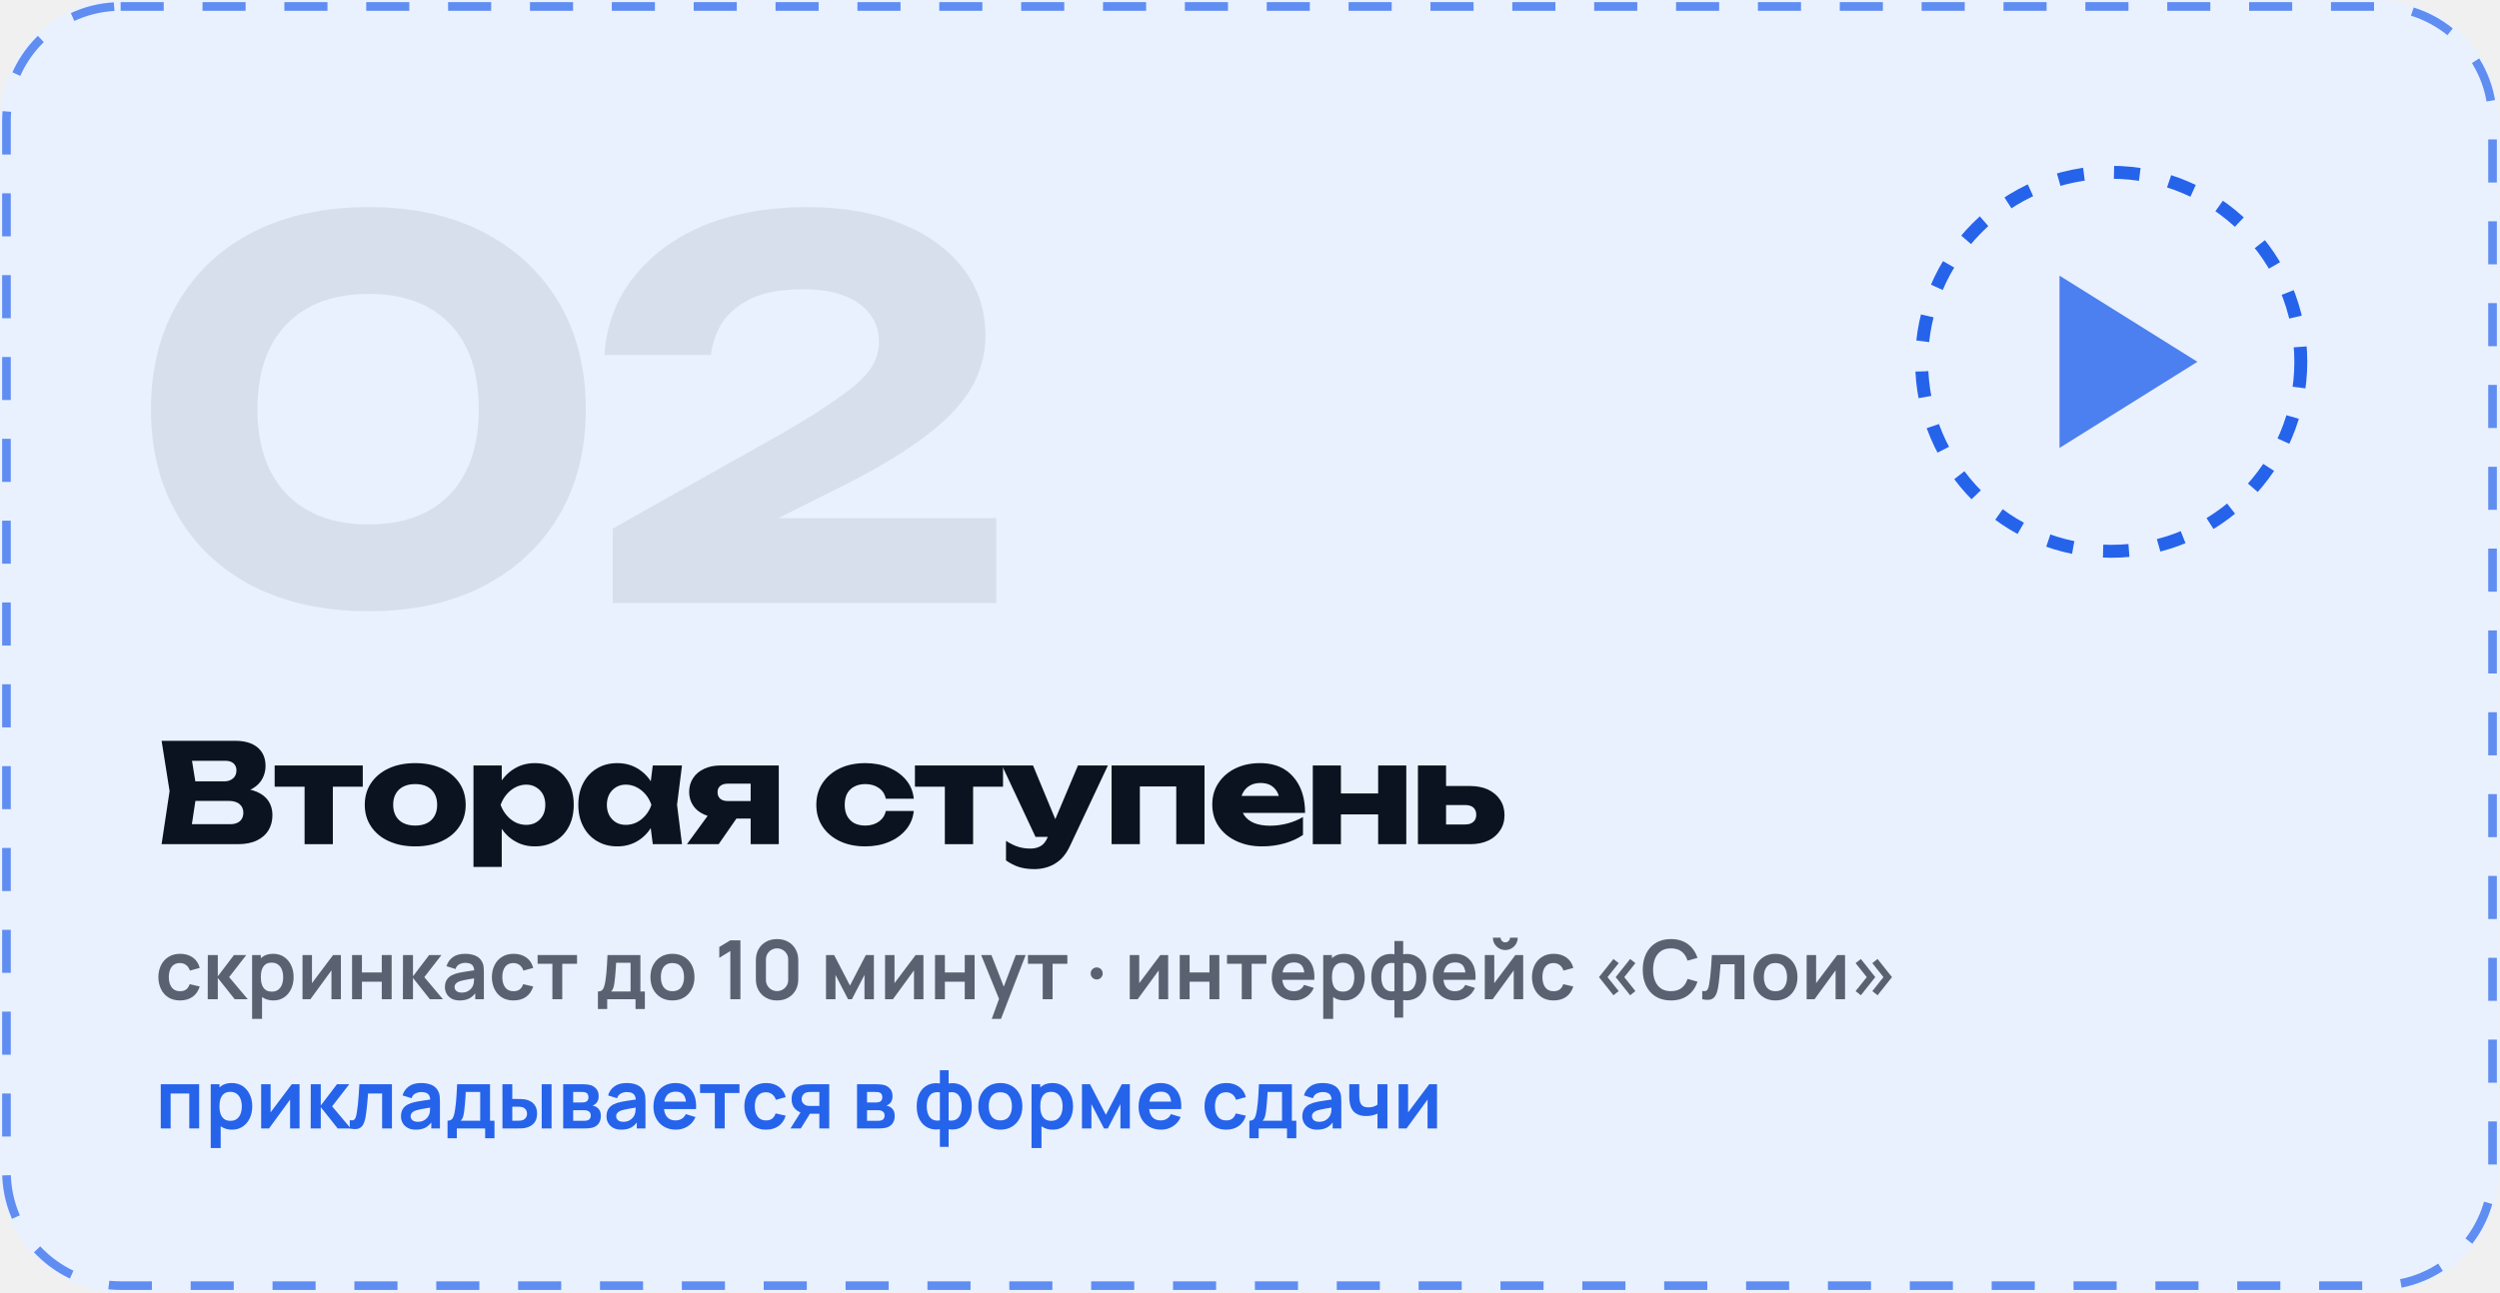
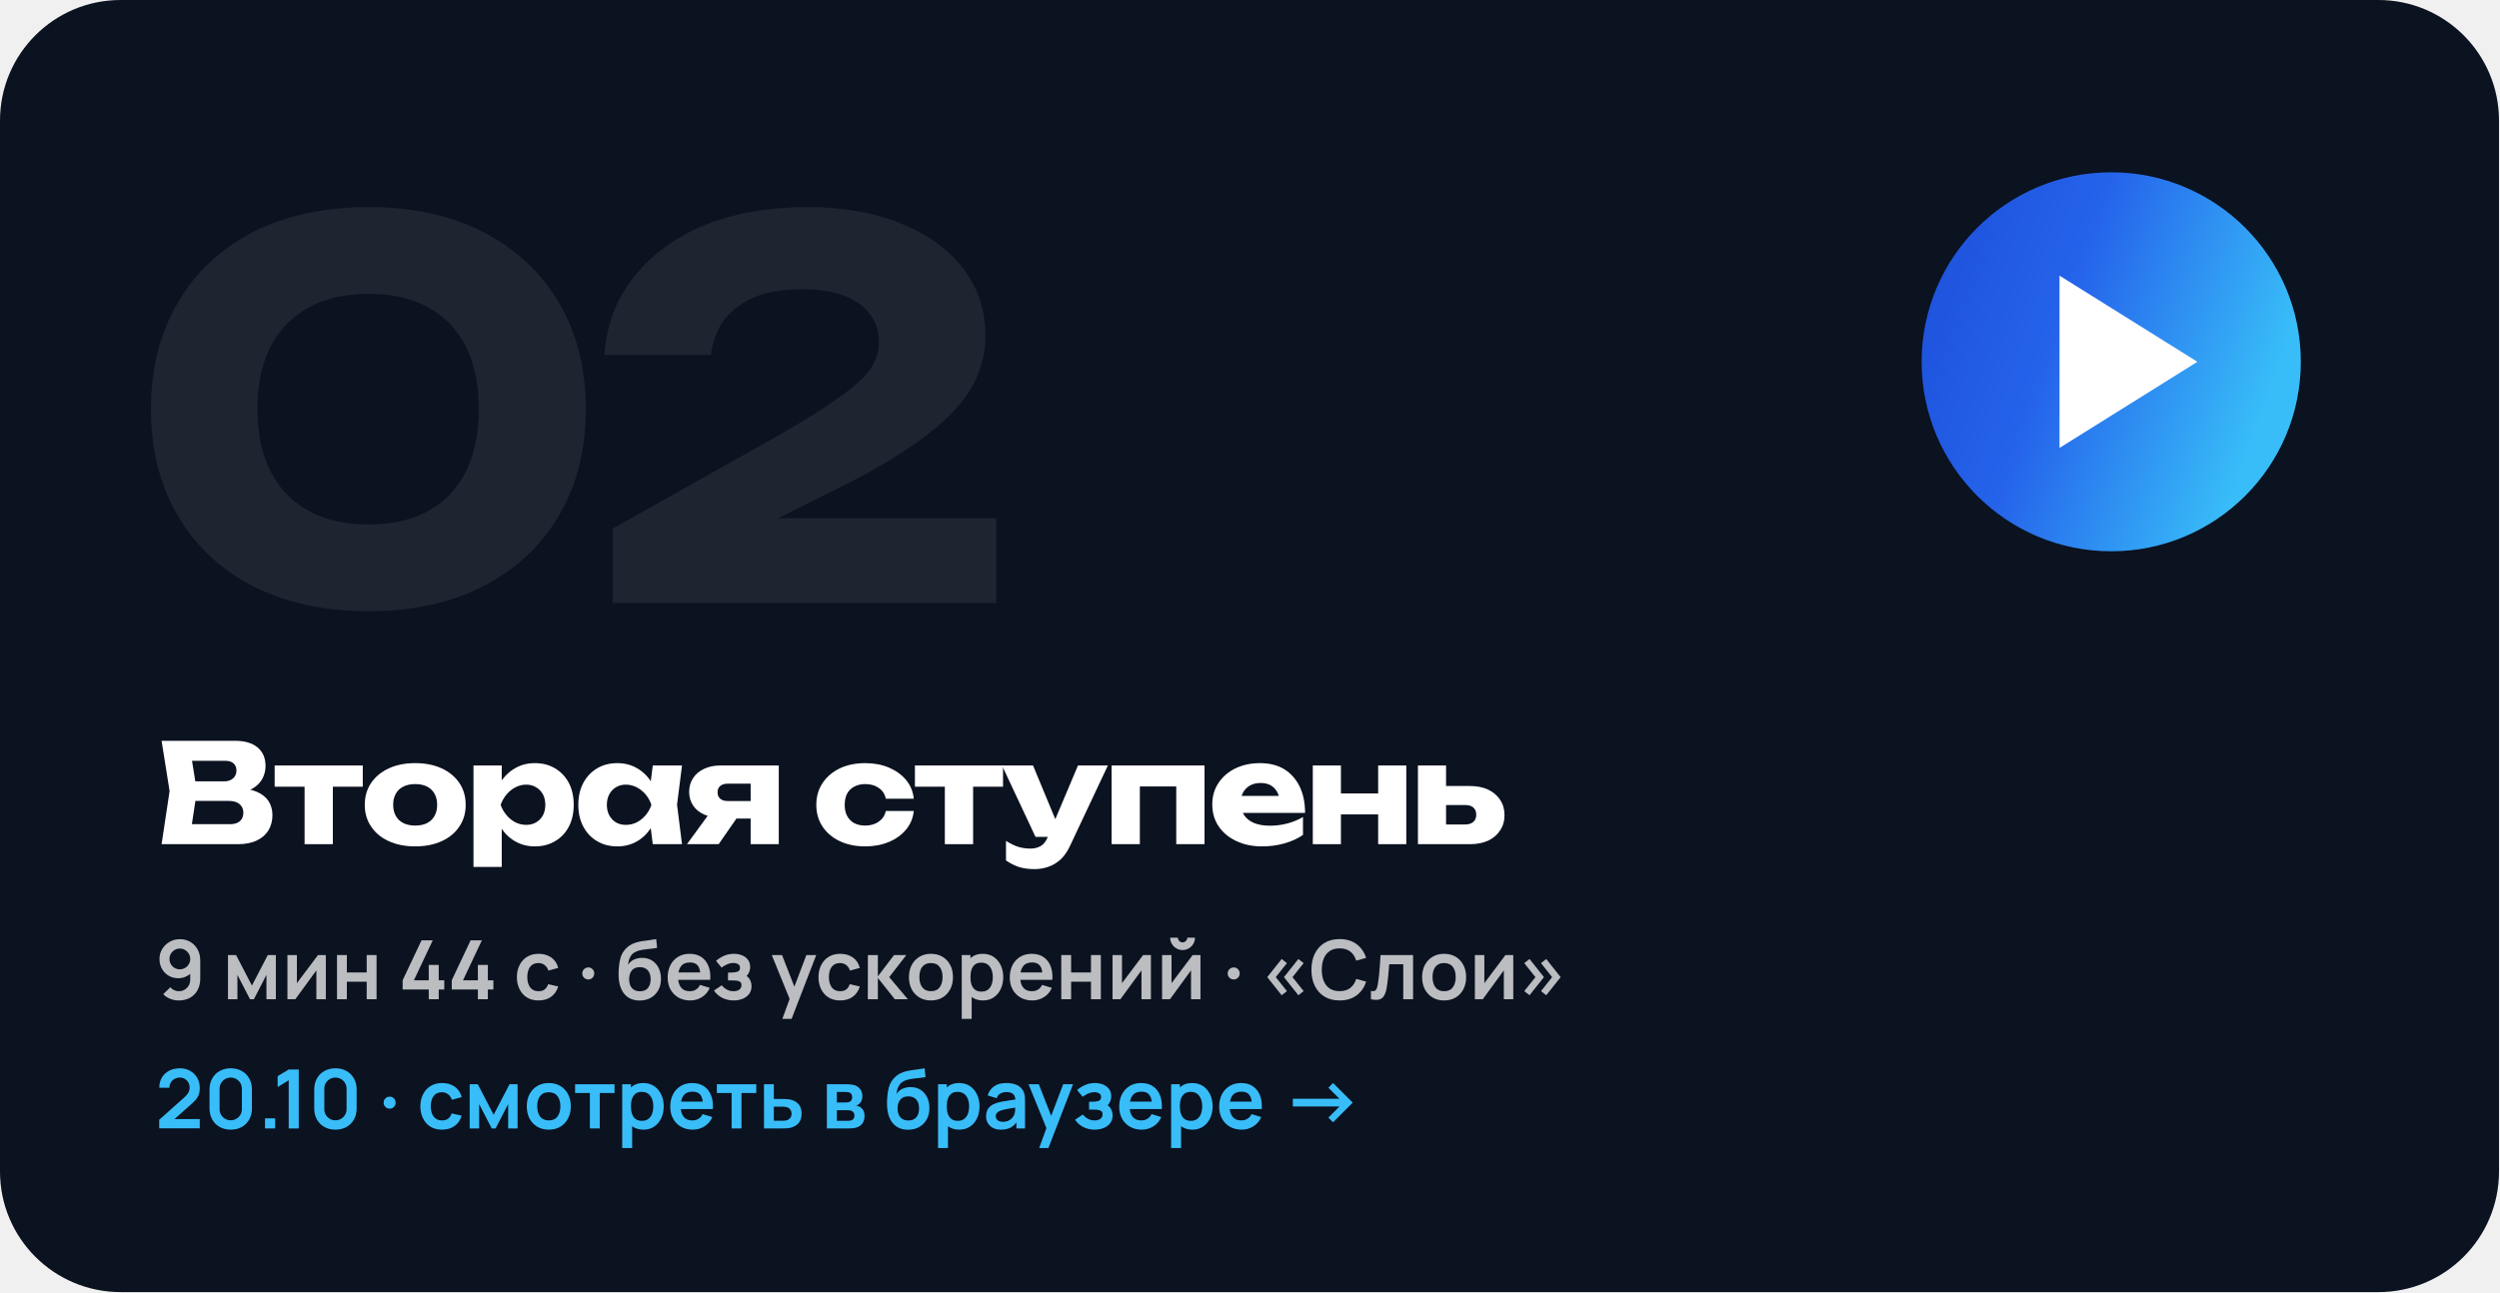
<svg xmlns="http://www.w3.org/2000/svg" width="580" height="300" viewBox="0 0 580 300" role="img" aria-labelledby="t d">
  <defs>
    <linearGradient id="cta" x1="0" y1="0" x2="1" y2="0.35">
      <stop offset="0" stop-color="#1D4ED8" />
      <stop offset=".45" stop-color="#2563EB" />
      <stop offset="1.4" stop-color="#38BDF8" />
    </linearGradient>
    <path id="U-zero" d="M463 -16Q335 -16 240 32Q145 81 94 169Q42 257 42 375Q42 493 94 581Q145 669 240 718Q335 766 463 766Q590 766 684 718Q779 669 831 581Q883 493 883 375Q883 257 831 169Q779 81 684 32Q590 -16 463 -16ZM463 152Q564 152 620 210Q676 269 676 375Q676 482 620 540Q564 598 463 598Q362 598 305 540Q248 482 248 375Q248 269 305 210Q362 152 463 152Z" />
    <path id="U-two" d="M34 480Q40 568 92 632Q144 697 230 732Q317 766 426 766Q530 766 608 734Q685 703 728 647Q771 591 771 517Q771 460 740 410Q709 361 643 314Q577 266 470 214L264 111L256 164H792V0H50V144L372 325Q447 368 488 398Q530 427 548 452Q565 477 565 505Q565 536 548 558Q532 581 499 594Q466 607 418 607Q358 607 320 590Q282 572 263 544Q244 515 240 480Z" />
    <path id="U-uni0412" d="M578 367 595 406Q682 404 738 380Q795 355 823 312Q851 268 851 211Q851 150 823 102Q795 55 740 28Q684 0 601 0H47L105 385L47 750H581Q685 750 743 702Q801 653 801 567Q801 520 779 477Q757 434 708 404Q660 375 578 367ZM252 48 172 145H545Q590 145 615 167Q640 189 640 228Q640 267 613 290Q586 314 533 314H225V456H505Q541 456 566 478Q590 499 590 536Q590 566 569 586Q548 605 509 605H173L252 702L303 385Z" />
    <path id="U-uni0442" d="M231 501H436V0H231ZM14 571H653V417H14Z" />
    <path id="U-uni043E" d="M396 -16Q286 -16 204 22Q122 59 76 128Q30 196 30 285Q30 376 76 444Q122 512 204 550Q286 588 396 588Q505 588 588 550Q670 512 716 444Q762 376 762 285Q762 196 716 128Q670 59 588 22Q505 -16 396 -16ZM396 135Q446 135 482 153Q517 171 536 205Q555 239 555 285Q555 333 536 366Q517 400 482 418Q446 436 396 436Q346 436 310 418Q274 400 255 366Q236 333 236 286Q236 239 255 205Q274 171 310 153Q346 135 396 135Z" />
    <path id="U-uni0440" d="M56 571H261V407L252 383V223L261 176V-165H56ZM196 285Q209 378 250 446Q292 513 356 550Q420 588 501 588Q585 588 648 550Q712 512 748 444Q783 376 783 285Q783 196 748 128Q712 59 648 22Q585 -16 501 -16Q420 -16 356 22Q292 59 251 127Q210 195 196 285ZM577 285Q577 328 560 361Q542 394 510 413Q479 432 439 432Q398 432 361 413Q324 394 296 361Q268 328 253 285Q268 243 296 210Q324 177 361 158Q398 140 439 140Q479 140 510 158Q542 177 560 210Q577 243 577 285Z" />
    <path id="U-uni0430" d="M572 0 546 206 573 285 546 364 572 571H784L748 286L784 0ZM620 285Q606 195 564 127Q523 59 460 22Q396 -16 315 -16Q231 -16 168 22Q104 59 68 128Q32 196 32 285Q32 376 68 444Q104 512 168 550Q231 588 315 588Q396 588 460 550Q523 513 565 446Q607 378 620 285ZM239 285Q239 243 256 210Q274 177 305 158Q336 140 376 140Q418 140 455 158Q492 177 520 210Q548 243 562 285Q548 328 520 361Q492 394 455 413Q418 432 376 432Q336 432 305 413Q274 394 256 361Q239 328 239 285Z" />
    <path id="U-uni044F" d="M541 313V186H268L266 192Q199 192 148 215Q96 238 68 280Q39 323 39 379Q39 437 68 480Q96 523 148 547Q199 571 266 571H689V0H485V521L541 439H318Q284 439 264 422Q245 406 245 377Q245 347 264 330Q284 313 318 313ZM438 267 253 0H23L218 267Z" />
    <path id="U-uni0441" d="M737 241Q729 164 681 106Q633 48 556 16Q480 -16 385 -16Q280 -16 200 22Q120 60 75 128Q30 196 30 285Q30 375 75 443Q120 511 200 550Q280 588 385 588Q480 588 556 556Q633 523 681 466Q729 408 737 330H534Q523 381 483 408Q443 436 385 436Q340 436 306 418Q273 401 254 368Q236 334 236 285Q236 237 254 204Q273 170 306 152Q340 135 385 135Q443 135 484 164Q524 193 534 241Z" />
    <path id="U-uni0443" d="M244 -181Q181 -181 132 -166Q83 -150 37 -118V24Q84 -6 125 -19Q166 -32 215 -32Q256 -32 288 -14Q320 4 340 52L559 571H776L502 -11Q473 -74 432 -112Q390 -149 342 -165Q294 -181 244 -181ZM251 53 8 571H233L448 53Z" />
    <path id="U-uni043F" d="M730 571V0H525V512L619 419H167L261 512V0H56V571Z" />
    <path id="U-uni0435" d="M391 -16Q287 -16 206 22Q124 60 77 128Q30 197 30 288Q30 377 75 444Q120 512 198 550Q277 588 376 588Q479 588 552 544Q624 499 664 418Q703 337 703 227H195V350H588L521 307Q517 351 499 382Q481 412 452 428Q422 444 381 444Q336 444 304 426Q272 408 254 376Q236 345 236 303Q236 249 260 212Q285 174 332 154Q380 134 449 134Q512 134 574 150Q637 167 688 197V67Q629 27 554 6Q478 -16 391 -16Z" />
    <path id="U-uni043D" d="M56 571H260V0H56ZM530 571H734V0H530ZM174 368H607V216H174Z" />
    <path id="U-uni044C" d="M56 0V571H260V50L197 143H399Q437 143 458 162Q479 180 479 214Q479 247 458 266Q437 284 399 284H196V422H433Q509 422 565 396Q621 369 652 322Q684 274 684 211Q684 147 652 100Q621 52 566 26Q510 0 436 0Z" />
-     <path id="M-uni0441" d="M609 -30Q442 -30 324 44Q206 119 144 248Q81 377 80 540Q81 706 146 834Q210 963 329 1036Q448 1110 612 1110Q796 1110 924 1018Q1051 925 1090 765L850 700Q822 787 757 836Q692 884 609 884Q515 884 454 840Q393 795 364 717Q335 639 335 540Q335 386 404 291Q473 196 609 196Q705 196 760 240Q816 284 844 367L1090 312Q1040 147 915 58Q790 -30 609 -30Z" />
-     <path id="M-uni043A" d="M138 0 140 1080H384V560L779 1080H1080L661 540L1116 0H797L384 520V0Z" />
-     <path id="M-uni0440" d="M659 -30Q501 -30 394 45Q287 120 233 250Q179 379 179 540Q179 703 233 832Q287 961 392 1036Q496 1110 650 1110Q803 1110 916 1036Q1028 961 1090 832Q1152 704 1152 540Q1152 378 1091 249Q1030 120 919 45Q808 -30 659 -30ZM138 -480V1080H351V322H381V-480ZM622 186Q716 186 777 233Q838 280 868 360Q897 441 897 540Q897 638 867 718Q837 799 774 846Q711 894 614 894Q522 894 464 850Q406 805 378 726Q351 646 351 540Q351 435 378 355Q406 275 466 230Q525 186 622 186Z" />
+     <path id="M-nine" d="M605 1468Q746 1468 859 1402Q972 1335 1038 1218Q1103 1100 1103 947V508Q1103 345 1038 224Q972 102 854 36Q736 -30 578 -30Q469 -30 372 8Q275 45 198 123L371 292Q410 247 464 222Q519 196 578 196Q662 196 725 236Q788 275 823 338Q858 402 858 475V714L901 666Q840 594 753 554Q666 513 570 513Q435 513 330 575Q226 637 166 744Q107 850 107 985Q107 1120 175 1230Q243 1339 356 1404Q470 1468 605 1468ZM605 1238Q535 1238 477 1204Q419 1170 385 1112Q351 1055 351 985Q351 915 384 857Q418 799 476 765Q533 731 603 731Q673 731 731 765Q789 799 824 857Q858 915 858 985Q858 1053 824 1110Q790 1168 732 1203Q675 1238 605 1238Z" />
+     <path id="M-uni043C" d="M138 0V1080H336L723 334L1111 1080H1308V0H1078V595L771 0H676L369 595V0Z" />
    <path id="M-uni0438" d="M1076 1080V0H845V705L331 0H138V1080H369V393L885 1080Z" />
    <path id="M-uni043D" d="M138 0V1080H379V654H864V1080H1105V0H864V428H379V0Z" />
-     <path id="M-uni0430" d="M442 -30Q325 -30 244 14Q163 59 122 133Q80 207 80 296Q80 374 106 436Q132 499 186 544Q240 590 326 619Q391 640 478 657Q566 674 668 688Q771 703 883 720L797 671Q798 783 747 836Q696 889 575 889Q502 889 434 855Q366 821 339 738L119 807Q159 944 272 1027Q384 1110 575 1110Q719 1110 828 1063Q938 1016 991 909Q1020 852 1026 792Q1032 733 1032 663V0H821V234L856 196Q783 79 686 24Q588 -30 442 -30ZM490 162Q572 162 630 191Q688 220 722 262Q757 304 769 341Q788 387 790 446Q793 506 793 543L867 521Q758 504 680 491Q602 478 546 466Q490 455 447 441Q405 426 376 406Q347 386 332 360Q316 334 316 299Q316 259 336 228Q356 198 394 180Q433 162 490 162Z" />
-     <path id="M-uni0442" d="M411 0V866H50V1080H1013V866H652V0Z" />
-     <path id="M-uni0434" d="M60 -240V189Q148 189 185 249Q222 309 244 457Q258 545 267 643Q276 741 282 850Q289 959 294 1080H1098V189H1207V-240H979V0H287V-240ZM383 189H858V891H505Q502 831 498 768Q494 706 489 644Q484 582 478 526Q473 469 466 421Q455 337 439 283Q423 229 383 189Z" />
+     <path id="M-four" d="M738 0V238H100V463L561 1440H836L375 463H738V838H982V463H1117V238H982V0Z" />
+     <path id="M-uni0441" d="M609 -30Q442 -30 324 44Q206 119 144 248Q81 377 80 540Q81 706 146 834Q210 963 329 1036Q448 1110 612 1110Q796 1110 924 1018Q1051 925 1090 765L850 700Q822 787 757 836Q692 884 609 884Q515 884 454 840Q393 795 364 717Q335 639 335 540Q335 386 404 291Q473 196 609 196Q705 196 760 240Q816 284 844 367L1090 312Q1040 147 915 58Q790 -30 609 -30Z" />
+     <path id="M-periodcentered" d="M270 483Q207 483 164 525Q120 567 120 630Q120 693 164 735Q207 777 270 777Q328 777 370 735Q413 693 413 630Q413 567 370 525Q328 483 270 483Z" />
+     <path id="M-uni0431" d="M589 -32Q435 -30 327 37Q219 104 158 226Q97 348 84 514Q78 599 83 704Q88 809 105 909Q122 1009 152 1079Q183 1149 233 1208Q283 1268 341 1308Q407 1354 484 1379Q562 1404 647 1418Q732 1431 822 1442Q912 1453 1000 1470L1022 1257Q966 1243 892 1236Q819 1228 740 1219Q662 1210 591 1193Q520 1176 468 1143Q396 1099 358 1017Q320 935 313 844Q375 936 468 974Q560 1011 655 1011Q799 1011 902 943Q1006 875 1062 758Q1117 642 1117 499Q1117 339 1050 219Q983 99 864 33Q745 -33 589 -32ZM601 194Q731 194 798 274Q864 355 864 489Q864 626 796 705Q727 784 601 784Q473 784 406 705Q339 626 339 489Q339 349 407 272Q475 194 601 194Z" />
+     <path id="M-uni0435" d="M631 -30Q467 -30 343 41Q219 112 150 238Q80 364 80 528Q80 705 148 836Q216 966 337 1038Q458 1110 617 1110Q785 1110 902 1032Q1020 953 1077 810Q1134 667 1120 473H881V561Q880 737 819 818Q758 899 627 899Q479 899 407 808Q335 716 335 540Q335 376 407 286Q479 196 617 196Q706 196 770 236Q835 275 870 350L1108 278Q1046 132 916 51Q787 -30 631 -30ZM259 473V655H1002V473Z" />
+     <path id="M-uni0437" d="M524 -30Q370 -30 243 35Q116 100 43 213L233 340Q291 271 362 234Q433 196 520 196Q611 196 663 236Q715 276 715 343Q715 402 680 426Q645 451 588 456Q531 461 466 461H386V652H465Q556 652 618 673Q679 694 679 766Q679 831 631 858Q583 886 519 886Q441 886 365 853Q289 820 229 773L93 937Q183 1017 294 1064Q405 1110 531 1110Q635 1110 726 1074Q816 1038 872 966Q927 894 927 788Q927 712 894 645Q862 578 791 518L788 596Q843 573 882 532Q920 491 940 436Q961 381 961 319Q961 206 901 128Q841 50 742 10Q642 -30 524 -30Z" />
+     <path id="M-uni0443" d="M282 -480 490 91 494 -77 23 1080H274L608 224H544L869 1080H1110L508 -480Z" />
+     <path id="M-uni043A" d="M138 0 140 1080H384V560L779 1080H1080L661 540L1116 0H797L384 520V0Z" />
    <path id="M-uni043E" d="M617 -30Q455 -30 334 43Q213 116 146 244Q80 373 80 540Q80 710 148 838Q216 966 337 1038Q458 1110 617 1110Q780 1110 901 1037Q1022 964 1089 836Q1156 707 1156 540Q1156 372 1088 244Q1021 115 900 42Q779 -30 617 -30ZM617 196Q761 196 831 292Q901 388 901 540Q901 697 830 790Q759 884 617 884Q520 884 458 840Q395 797 365 720Q335 642 335 540Q335 383 406 290Q478 196 617 196Z" />
-     <path id="M-one" d="M390 0V1177L120 1012V1278L390 1440H636V0Z" />
-     <path id="M-zero" d="M658 -30Q505 -30 388 36Q271 101 206 218Q140 335 140 488V952Q140 1105 206 1222Q271 1339 388 1404Q505 1470 658 1470Q811 1470 928 1404Q1044 1339 1110 1222Q1176 1105 1176 952V488Q1176 335 1110 218Q1044 101 928 36Q811 -30 658 -30ZM658 199Q734 199 796 236Q858 272 894 334Q930 395 930 471V970Q930 1047 894 1108Q858 1170 796 1206Q734 1243 658 1243Q582 1243 520 1206Q458 1170 422 1108Q386 1047 386 970V471Q386 395 422 334Q458 272 520 236Q582 199 658 199Z" />
-     <path id="M-uni043C" d="M138 0V1080H336L723 334L1111 1080H1308V0H1078V595L771 0H676L369 595V0Z" />
-     <path id="M-uni0443" d="M282 -480 490 91 494 -77 23 1080H274L608 224H544L869 1080H1110L508 -480Z" />
-     <path id="M-periodcentered" d="M270 483Q207 483 164 525Q120 567 120 630Q120 693 164 735Q207 777 270 777Q328 777 370 735Q413 693 413 630Q413 567 370 525Q328 483 270 483Z" />
-     <path id="M-uni0435" d="M631 -30Q467 -30 343 41Q219 112 150 238Q80 364 80 528Q80 705 148 836Q216 966 337 1038Q458 1110 617 1110Q785 1110 902 1032Q1020 953 1077 810Q1134 667 1120 473H881V561Q880 737 819 818Q758 899 627 899Q479 899 407 808Q335 716 335 540Q335 376 407 286Q479 196 617 196Q706 196 770 236Q835 275 870 350L1108 278Q1046 132 916 51Q787 -30 631 -30ZM259 473V655H1002V473Z" />
-     <path id="M-uni0444" d="M646 -450V-19Q488 -44 360 15Q231 74 156 207Q80 340 80 540Q80 739 156 873Q231 1007 360 1066Q488 1124 646 1099V1423H860V1099Q1018 1124 1146 1066Q1275 1007 1350 873Q1426 739 1426 540Q1426 340 1350 207Q1275 74 1146 15Q1018 -44 860 -19V-450ZM646 197V881Q565 895 504 876Q444 858 404 812Q365 767 345 698Q325 628 325 540Q325 451 346 382Q366 313 407 267Q448 221 508 202Q568 184 646 197ZM860 197Q938 184 998 202Q1058 220 1098 265Q1139 310 1160 380Q1181 449 1181 540Q1181 631 1161 700Q1141 769 1102 814Q1062 860 1002 878Q941 895 860 881Z" />
+     <path id="M-uni0440" d="M659 -30Q501 -30 394 45Q287 120 233 250Q179 379 179 540Q179 703 233 832Q287 961 392 1036Q496 1110 650 1110Q803 1110 916 1036Q1028 961 1090 832Q1152 704 1152 540Q1152 378 1091 249Q1030 120 919 45Q808 -30 659 -30ZM138 -480V1080H351V322H381V-480ZM622 186Q716 186 777 233Q838 280 868 360Q897 441 897 540Q897 638 867 718Q837 799 774 846Q711 894 614 894Q522 894 464 850Q406 805 378 726Q351 646 351 540Q351 435 378 355Q406 275 466 230Q525 186 622 186Z" />
    <path id="M-uni0439" d="M639 1202Q556 1202 487 1243Q418 1284 377 1352Q336 1421 336 1505H524Q524 1457 558 1424Q591 1390 639 1390Q687 1390 720 1424Q754 1457 754 1505H942Q942 1421 901 1352Q860 1284 791 1243Q722 1202 639 1202ZM1076 1080V0H845V705L331 0H138V1080H369V393L885 1080Z" />
    <path id="M-guillemotleft" d="M920 97 568 540 920 983 1049 882 777 540 1049 198ZM512 97 160 540 512 983 641 882 368 540 641 198Z" />
    <path id="M-uni0421" d="M749 -30Q533 -30 379 64Q225 159 142 328Q60 497 60 720Q60 943 142 1112Q225 1281 379 1376Q533 1470 749 1470Q998 1470 1164 1346Q1330 1221 1397 1010L1154 943Q1112 1084 1011 1164Q910 1243 749 1243Q604 1243 508 1178Q411 1113 362 996Q314 878 313 720Q313 562 362 444Q410 327 507 262Q604 197 749 197Q910 197 1011 277Q1112 357 1154 497L1397 430Q1330 219 1164 94Q998 -30 749 -30Z" />
    <path id="M-uni043B" d="M40 0V202Q99 191 131 204Q163 218 179 256Q195 294 207 357Q223 446 236 562Q248 678 258 810Q267 942 275 1080H1070V0H830V854H487Q482 789 475 708Q468 628 460 546Q452 464 442 390Q433 317 423 265Q400 148 358 80Q315 12 239 -8Q163 -27 40 0Z" />
    <path id="M-guillemotright" d="M252 97 123 198 396 540 123 882 252 983 604 540ZM660 97 532 198 804 540 532 882 660 983 1012 540Z" />
-     <path id="M-uni043F" d="M138 0V1080H1076V0H835V854H379V0Z" />
-     <path id="M-uni044B" d="M139 0 138 1080H379V720H500Q545 720 602 718Q658 716 696 709Q787 689 852 645Q916 601 950 530Q984 459 984 359Q984 216 910 130Q836 45 703 14Q664 5 606 2Q548 0 503 0ZM379 189H524Q546 189 573 191Q600 193 624 200Q669 212 704 254Q739 297 739 359Q739 424 704 466Q669 508 618 521Q594 527 570 529Q545 531 524 531H379ZM1097 0V1080H1338V0Z" />
+     <path id="M-two" d="M100 2V212L716 761Q788 825 816 882Q844 939 844 992Q844 1064 813 1120Q782 1177 728 1210Q673 1243 602 1243Q527 1243 470 1208Q412 1174 380 1117Q348 1060 350 994H102Q102 1138 166 1245Q231 1352 344 1411Q458 1470 607 1470Q745 1470 855 1408Q965 1347 1028 1238Q1091 1130 1091 989Q1091 886 1063 816Q1035 746 980 687Q924 628 842 556L405 169L383 229H1091V2Z" />
+     <path id="M-zero" d="M658 -30Q505 -30 388 36Q271 101 206 218Q140 335 140 488V952Q140 1105 206 1222Q271 1339 388 1404Q505 1470 658 1470Q811 1470 928 1404Q1044 1339 1110 1222Q1176 1105 1176 952V488Q1176 335 1110 218Q1044 101 928 36Q811 -30 658 -30ZM658 199Q734 199 796 236Q858 272 894 334Q930 395 930 471V970Q930 1047 894 1108Q858 1170 796 1206Q734 1243 658 1243Q582 1243 520 1206Q458 1170 422 1108Q386 1047 386 970V471Q386 395 422 334Q458 272 520 236Q582 199 658 199Z" />
+     <path id="M-period" d="M180 0V247H427V0Z" />
+     <path id="M-one" d="M390 0V1177L120 1012V1278L390 1440H636V0Z" />
+     <path id="M-uni0442" d="M411 0V866H50V1080H1013V866H652V0Z" />
+     <path id="M-uni044C" d="M139 0 138 1080H379V720H573Q618 720 674 718Q731 716 769 709Q860 689 924 645Q989 601 1023 530Q1057 459 1057 359Q1057 216 984 130Q910 45 777 14Q737 5 680 2Q622 0 576 0ZM379 189H597Q619 189 646 191Q673 193 698 200Q743 212 778 254Q812 297 812 359Q812 424 777 466Q742 508 691 521Q668 527 643 529Q618 531 597 531H379Z" />
    <path id="M-uni0432" d="M138 0V1080H629Q682 1080 728 1074Q774 1068 807 1059Q885 1036 945 970Q1005 903 1005 786Q1005 717 983 672Q961 628 925 598Q908 584 890 574Q872 564 854 558Q893 552 928 535Q983 508 1020 455Q1058 402 1058 306Q1058 197 1006 122Q953 48 852 19Q815 9 767 4Q719 0 669 0ZM382 186H652Q673 186 698 190Q723 194 743 201Q779 214 796 247Q812 280 812 316Q812 365 788 394Q763 424 729 434Q709 442 686 444Q662 445 647 445H382ZM382 634H582Q613 634 642 638Q672 641 692 650Q725 663 740 694Q756 725 756 763Q756 803 738 836Q721 868 683 879Q658 889 622 890Q587 891 577 891H382Z" />
-     <path id="M-uni044F" d="M786 0V360H593Q556 360 500 362Q445 364 397 372Q272 395 190 482Q108 568 108 717Q108 863 186 952Q264 1041 389 1066Q441 1077 496 1078Q552 1080 589 1080H1027V0ZM80 0 338 413H589L333 0ZM568 549H786V891H568Q549 891 522 889Q495 887 468 880Q439 871 413 849Q387 827 370 794Q353 761 353 719Q353 656 390 614Q426 573 475 559Q499 553 524 551Q550 549 568 549Z" />
-     <path id="M-uni0447" d="M769 0V363Q713 335 642 319Q570 303 492 303Q325 303 226 378Q126 453 97 596Q88 637 84 682Q81 726 80 762Q80 799 80 818V1080H324V818Q324 796 326 754Q328 711 337 669Q356 589 406 552Q456 515 549 515Q621 515 676 534Q731 553 769 582V1080H1011V0Z" />
+     <path id="M-uni0430" d="M442 -30Q325 -30 244 14Q163 59 122 133Q80 207 80 296Q80 374 106 436Q132 499 186 544Q240 590 326 619Q391 640 478 657Q566 674 668 688Q771 703 883 720L797 671Q798 783 747 836Q696 889 575 889Q502 889 434 855Q366 821 339 738L119 807Q159 944 272 1027Q384 1110 575 1110Q719 1110 828 1063Q938 1016 991 909Q1020 852 1026 792Q1032 733 1032 663V0H821V234L856 196Q783 79 686 24Q588 -30 442 -30ZM490 162Q572 162 630 191Q688 220 722 262Q757 304 769 341Q788 387 790 446Q793 506 793 543L867 521Q758 504 680 491Q602 478 546 466Q490 455 447 441Q405 426 376 406Q347 386 332 360Q316 334 316 299Q316 259 336 228Q356 198 394 180Q433 162 490 162Z" />
+     <path id="M-arrowright" d="M280 536V725H1418L1148 995L1263 1110L1743 630L1263 150L1148 265L1419 536Z" />
  </defs>
-   <rect width="580" height="300" rx="28" fill="#E9F1FF" />
-   <rect x="1.5" y="1.5" width="577" height="297" rx="26.5" fill="none" stroke="#2563EB" stroke-width="2" stroke-dasharray="10 9" stroke-opacity=".7" />
-   <g fill="#0B1220" fill-opacity="0.08">
+   <rect width="580" height="300" rx="28" fill="#0B1220" />
+   <g fill="#FFFFFF" fill-opacity="0.08">
    <use href="#U-zero" transform="matrix(0.12 0 0 -0.12 30.0 140.0)" />
    <use href="#U-two" transform="matrix(0.12 0 0 -0.12 136.2 140.0)" />
  </g>
-   <circle cx="490" cy="84" r="44" fill="none" stroke="#2563EB" stroke-width="3" stroke-dasharray="6 7" />
-   <path d="M478 64 L510 84 L478 104 Z" fill="#2563EB" fill-opacity=".8" />
-   <g fill="#0B1220">
+   <circle cx="490" cy="84" r="44" fill="url(#cta)" />
+   <path d="M478 64 L510 84 L478 104 Z" fill="#FFFFFF" />
+   <g fill="#FFFFFF">
    <use href="#U-uni0412" transform="matrix(0.032 0 0 -0.032 36.0 196.0)" />
    <use href="#U-uni0442" transform="matrix(0.032 0 0 -0.032 63.3 196.0)" />
    <use href="#U-uni043E" transform="matrix(0.032 0 0 -0.032 83.7 196.0)" />
    <use href="#U-uni0440" transform="matrix(0.032 0 0 -0.032 108.1 196.0)" />
    <use href="#U-uni0430" transform="matrix(0.032 0 0 -0.032 133.2 196.0)" />
    <use href="#U-uni044F" transform="matrix(0.032 0 0 -0.032 158.7 196.0)" />
    <use href="#U-uni0441" transform="matrix(0.032 0 0 -0.032 188.5 196.0)" />
    <use href="#U-uni0442" transform="matrix(0.032 0 0 -0.032 211.9 196.0)" />
    <use href="#U-uni0443" transform="matrix(0.032 0 0 -0.032 232.3 196.0)" />
    <use href="#U-uni043F" transform="matrix(0.032 0 0 -0.032 256.2 196.0)" />
    <use href="#U-uni0435" transform="matrix(0.032 0 0 -0.032 280.4 196.0)" />
    <use href="#U-uni043D" transform="matrix(0.032 0 0 -0.032 302.9 196.0)" />
    <use href="#U-uni044C" transform="matrix(0.032 0 0 -0.032 327.3 196.0)" />
  </g>
-   <g fill="#5A6272">
-     <use href="#M-uni0441" transform="matrix(0.0095 0 0 -0.0095 36.0 232.0)" />
-     <use href="#M-uni043A" transform="matrix(0.0095 0 0 -0.0095 46.9 232.0)" />
-     <use href="#M-uni0440" transform="matrix(0.0095 0 0 -0.0095 57.2 232.0)" />
-     <use href="#M-uni0438" transform="matrix(0.0095 0 0 -0.0095 68.9 232.0)" />
-     <use href="#M-uni043D" transform="matrix(0.0095 0 0 -0.0095 80.4 232.0)" />
-     <use href="#M-uni043A" transform="matrix(0.0095 0 0 -0.0095 92.2 232.0)" />
-     <use href="#M-uni0430" transform="matrix(0.0095 0 0 -0.0095 102.5 232.0)" />
-     <use href="#M-uni0441" transform="matrix(0.0095 0 0 -0.0095 113.4 232.0)" />
-     <use href="#M-uni0442" transform="matrix(0.0095 0 0 -0.0095 124.3 232.0)" />
-     <use href="#M-uni0434" transform="matrix(0.0095 0 0 -0.0095 138.2 232.0)" />
-     <use href="#M-uni043E" transform="matrix(0.0095 0 0 -0.0095 150.2 232.0)" />
-     <use href="#M-one" transform="matrix(0.0095 0 0 -0.0095 165.8 232.0)" />
-     <use href="#M-zero" transform="matrix(0.0095 0 0 -0.0095 174.1 232.0)" />
-     <use href="#M-uni043C" transform="matrix(0.0095 0 0 -0.0095 190.4 232.0)" />
-     <use href="#M-uni0438" transform="matrix(0.0095 0 0 -0.0095 204.1 232.0)" />
-     <use href="#M-uni043D" transform="matrix(0.0095 0 0 -0.0095 215.7 232.0)" />
-     <use href="#M-uni0443" transform="matrix(0.0095 0 0 -0.0095 227.5 232.0)" />
-     <use href="#M-uni0442" transform="matrix(0.0095 0 0 -0.0095 238.1 232.0)" />
-     <use href="#M-periodcentered" transform="matrix(0.0095 0 0 -0.0095 252.0 232.0)" />
-     <use href="#M-uni0438" transform="matrix(0.0095 0 0 -0.0095 260.9 232.0)" />
-     <use href="#M-uni043D" transform="matrix(0.0095 0 0 -0.0095 272.5 232.0)" />
-     <use href="#M-uni0442" transform="matrix(0.0095 0 0 -0.0095 284.3 232.0)" />
-     <use href="#M-uni0435" transform="matrix(0.0095 0 0 -0.0095 294.4 232.0)" />
-     <use href="#M-uni0440" transform="matrix(0.0095 0 0 -0.0095 305.8 232.0)" />
-     <use href="#M-uni0444" transform="matrix(0.0095 0 0 -0.0095 317.5 232.0)" />
-     <use href="#M-uni0435" transform="matrix(0.0095 0 0 -0.0095 331.8 232.0)" />
-     <use href="#M-uni0439" transform="matrix(0.0095 0 0 -0.0095 343.3 232.0)" />
-     <use href="#M-uni0441" transform="matrix(0.0095 0 0 -0.0095 354.8 232.0)" />
-     <use href="#M-guillemotleft" transform="matrix(0.0095 0 0 -0.0095 369.6 232.0)" />
-     <use href="#M-uni0421" transform="matrix(0.0095 0 0 -0.0095 380.7 232.0)" />
-     <use href="#M-uni043B" transform="matrix(0.0095 0 0 -0.0095 394.7 232.0)" />
-     <use href="#M-uni043E" transform="matrix(0.0095 0 0 -0.0095 406.2 232.0)" />
-     <use href="#M-uni0438" transform="matrix(0.0095 0 0 -0.0095 418.0 232.0)" />
-     <use href="#M-guillemotright" transform="matrix(0.0095 0 0 -0.0095 429.5 232.0)" />
+   <g fill="#FFFFFF" fill-opacity="0.72">
+     <use href="#M-nine" transform="matrix(0.0095 0 0 -0.0095 36.0 232.0)" />
+     <use href="#M-uni043C" transform="matrix(0.0095 0 0 -0.0095 51.6 232.0)" />
+     <use href="#M-uni0438" transform="matrix(0.0095 0 0 -0.0095 65.4 232.0)" />
+     <use href="#M-uni043D" transform="matrix(0.0095 0 0 -0.0095 76.9 232.0)" />
+     <use href="#M-four" transform="matrix(0.0095 0 0 -0.0095 92.5 232.0)" />
+     <use href="#M-four" transform="matrix(0.0095 0 0 -0.0095 103.9 232.0)" />
+     <use href="#M-uni0441" transform="matrix(0.0095 0 0 -0.0095 119.2 232.0)" />
+     <use href="#M-periodcentered" transform="matrix(0.0095 0 0 -0.0095 134.0 232.0)" />
+     <use href="#M-uni0431" transform="matrix(0.0095 0 0 -0.0095 142.8 232.0)" />
+     <use href="#M-uni0435" transform="matrix(0.0095 0 0 -0.0095 154.2 232.0)" />
+     <use href="#M-uni0437" transform="matrix(0.0095 0 0 -0.0095 165.3 232.0)" />
+     <use href="#M-uni0443" transform="matrix(0.0095 0 0 -0.0095 178.9 232.0)" />
+     <use href="#M-uni0441" transform="matrix(0.0095 0 0 -0.0095 189.2 232.0)" />
+     <use href="#M-uni043A" transform="matrix(0.0095 0 0 -0.0095 200.1 232.0)" />
+     <use href="#M-uni043E" transform="matrix(0.0095 0 0 -0.0095 210.2 232.0)" />
+     <use href="#M-uni0440" transform="matrix(0.0095 0 0 -0.0095 221.9 232.0)" />
+     <use href="#M-uni0435" transform="matrix(0.0095 0 0 -0.0095 233.6 232.0)" />
+     <use href="#M-uni043D" transform="matrix(0.0095 0 0 -0.0095 245.0 232.0)" />
+     <use href="#M-uni0438" transform="matrix(0.0095 0 0 -0.0095 256.9 232.0)" />
+     <use href="#M-uni0439" transform="matrix(0.0095 0 0 -0.0095 268.4 232.0)" />
+     <use href="#M-periodcentered" transform="matrix(0.0095 0 0 -0.0095 283.8 232.0)" />
+     <use href="#M-guillemotleft" transform="matrix(0.0095 0 0 -0.0095 292.6 232.0)" />
+     <use href="#M-uni0421" transform="matrix(0.0095 0 0 -0.0095 303.8 232.0)" />
+     <use href="#M-uni043B" transform="matrix(0.0095 0 0 -0.0095 317.8 232.0)" />
+     <use href="#M-uni043E" transform="matrix(0.0095 0 0 -0.0095 329.3 232.0)" />
+     <use href="#M-uni0438" transform="matrix(0.0095 0 0 -0.0095 341.0 232.0)" />
+     <use href="#M-guillemotright" transform="matrix(0.0095 0 0 -0.0095 352.6 232.0)" />
  </g>
-   <g fill="#2563EB">
-     <use href="#M-uni043F" transform="matrix(0.0095 0 0 -0.0095 36.0 262.0)" />
-     <use href="#M-uni0440" transform="matrix(0.0095 0 0 -0.0095 47.6 262.0)" />
-     <use href="#M-uni0438" transform="matrix(0.0095 0 0 -0.0095 59.3 262.0)" />
-     <use href="#M-uni043A" transform="matrix(0.0095 0 0 -0.0095 70.8 262.0)" />
-     <use href="#M-uni043B" transform="matrix(0.0095 0 0 -0.0095 80.8 262.0)" />
-     <use href="#M-uni0430" transform="matrix(0.0095 0 0 -0.0095 92.3 262.0)" />
-     <use href="#M-uni0434" transform="matrix(0.0095 0 0 -0.0095 103.3 262.0)" />
-     <use href="#M-uni044B" transform="matrix(0.0095 0 0 -0.0095 115.3 262.0)" />
-     <use href="#M-uni0432" transform="matrix(0.0095 0 0 -0.0095 129.4 262.0)" />
-     <use href="#M-uni0430" transform="matrix(0.0095 0 0 -0.0095 140.0 262.0)" />
-     <use href="#M-uni0435" transform="matrix(0.0095 0 0 -0.0095 150.9 262.0)" />
-     <use href="#M-uni0442" transform="matrix(0.0095 0 0 -0.0095 162.0 262.0)" />
-     <use href="#M-uni0441" transform="matrix(0.0095 0 0 -0.0095 172.0 262.0)" />
-     <use href="#M-uni044F" transform="matrix(0.0095 0 0 -0.0095 182.7 262.0)" />
-     <use href="#M-uni0432" transform="matrix(0.0095 0 0 -0.0095 197.6 262.0)" />
-     <use href="#M-uni0444" transform="matrix(0.0095 0 0 -0.0095 212.0 262.0)" />
-     <use href="#M-uni043E" transform="matrix(0.0095 0 0 -0.0095 226.3 262.0)" />
-     <use href="#M-uni0440" transform="matrix(0.0095 0 0 -0.0095 238.1 262.0)" />
-     <use href="#M-uni043C" transform="matrix(0.0095 0 0 -0.0095 249.8 262.0)" />
-     <use href="#M-uni0435" transform="matrix(0.0095 0 0 -0.0095 263.5 262.0)" />
-     <use href="#M-uni0441" transform="matrix(0.0095 0 0 -0.0095 278.8 262.0)" />
-     <use href="#M-uni0434" transform="matrix(0.0095 0 0 -0.0095 289.4 262.0)" />
-     <use href="#M-uni0430" transform="matrix(0.0095 0 0 -0.0095 301.5 262.0)" />
-     <use href="#M-uni0447" transform="matrix(0.0095 0 0 -0.0095 312.4 262.0)" />
-     <use href="#M-uni0438" transform="matrix(0.0095 0 0 -0.0095 323.3 262.0)" />
+   <g fill="#38BDF8">
+     <use href="#M-two" transform="matrix(0.0095 0 0 -0.0095 36.0 262.0)" />
+     <use href="#M-zero" transform="matrix(0.0095 0 0 -0.0095 47.3 262.0)" />
+     <use href="#M-period" transform="matrix(0.0095 0 0 -0.0095 59.8 262.0)" />
+     <use href="#M-one" transform="matrix(0.0095 0 0 -0.0095 63.3 262.0)" />
+     <use href="#M-zero" transform="matrix(0.0095 0 0 -0.0095 71.6 262.0)" />
+     <use href="#M-periodcentered" transform="matrix(0.0095 0 0 -0.0095 87.9 262.0)" />
+     <use href="#M-uni0441" transform="matrix(0.0095 0 0 -0.0095 96.8 262.0)" />
+     <use href="#M-uni043C" transform="matrix(0.0095 0 0 -0.0095 107.7 262.0)" />
+     <use href="#M-uni043E" transform="matrix(0.0095 0 0 -0.0095 121.5 262.0)" />
+     <use href="#M-uni0442" transform="matrix(0.0095 0 0 -0.0095 133.0 262.0)" />
+     <use href="#M-uni0440" transform="matrix(0.0095 0 0 -0.0095 143.1 262.0)" />
+     <use href="#M-uni0435" transform="matrix(0.0095 0 0 -0.0095 154.8 262.0)" />
+     <use href="#M-uni0442" transform="matrix(0.0095 0 0 -0.0095 165.9 262.0)" />
+     <use href="#M-uni044C" transform="matrix(0.0095 0 0 -0.0095 176.0 262.0)" />
+     <use href="#M-uni0432" transform="matrix(0.0095 0 0 -0.0095 190.6 262.0)" />
+     <use href="#M-uni0431" transform="matrix(0.0095 0 0 -0.0095 205.1 262.0)" />
+     <use href="#M-uni0440" transform="matrix(0.0095 0 0 -0.0095 216.4 262.0)" />
+     <use href="#M-uni0430" transform="matrix(0.0095 0 0 -0.0095 228.1 262.0)" />
+     <use href="#M-uni0443" transform="matrix(0.0095 0 0 -0.0095 238.5 262.0)" />
+     <use href="#M-uni0437" transform="matrix(0.0095 0 0 -0.0095 249.1 262.0)" />
+     <use href="#M-uni0435" transform="matrix(0.0095 0 0 -0.0095 259.0 262.0)" />
+     <use href="#M-uni0440" transform="matrix(0.0095 0 0 -0.0095 270.5 262.0)" />
+     <use href="#M-uni0435" transform="matrix(0.0095 0 0 -0.0095 282.2 262.0)" />
+     <use href="#M-arrowright" transform="matrix(0.0095 0 0 -0.0095 297.4 262.0)" />
  </g>
</svg>
